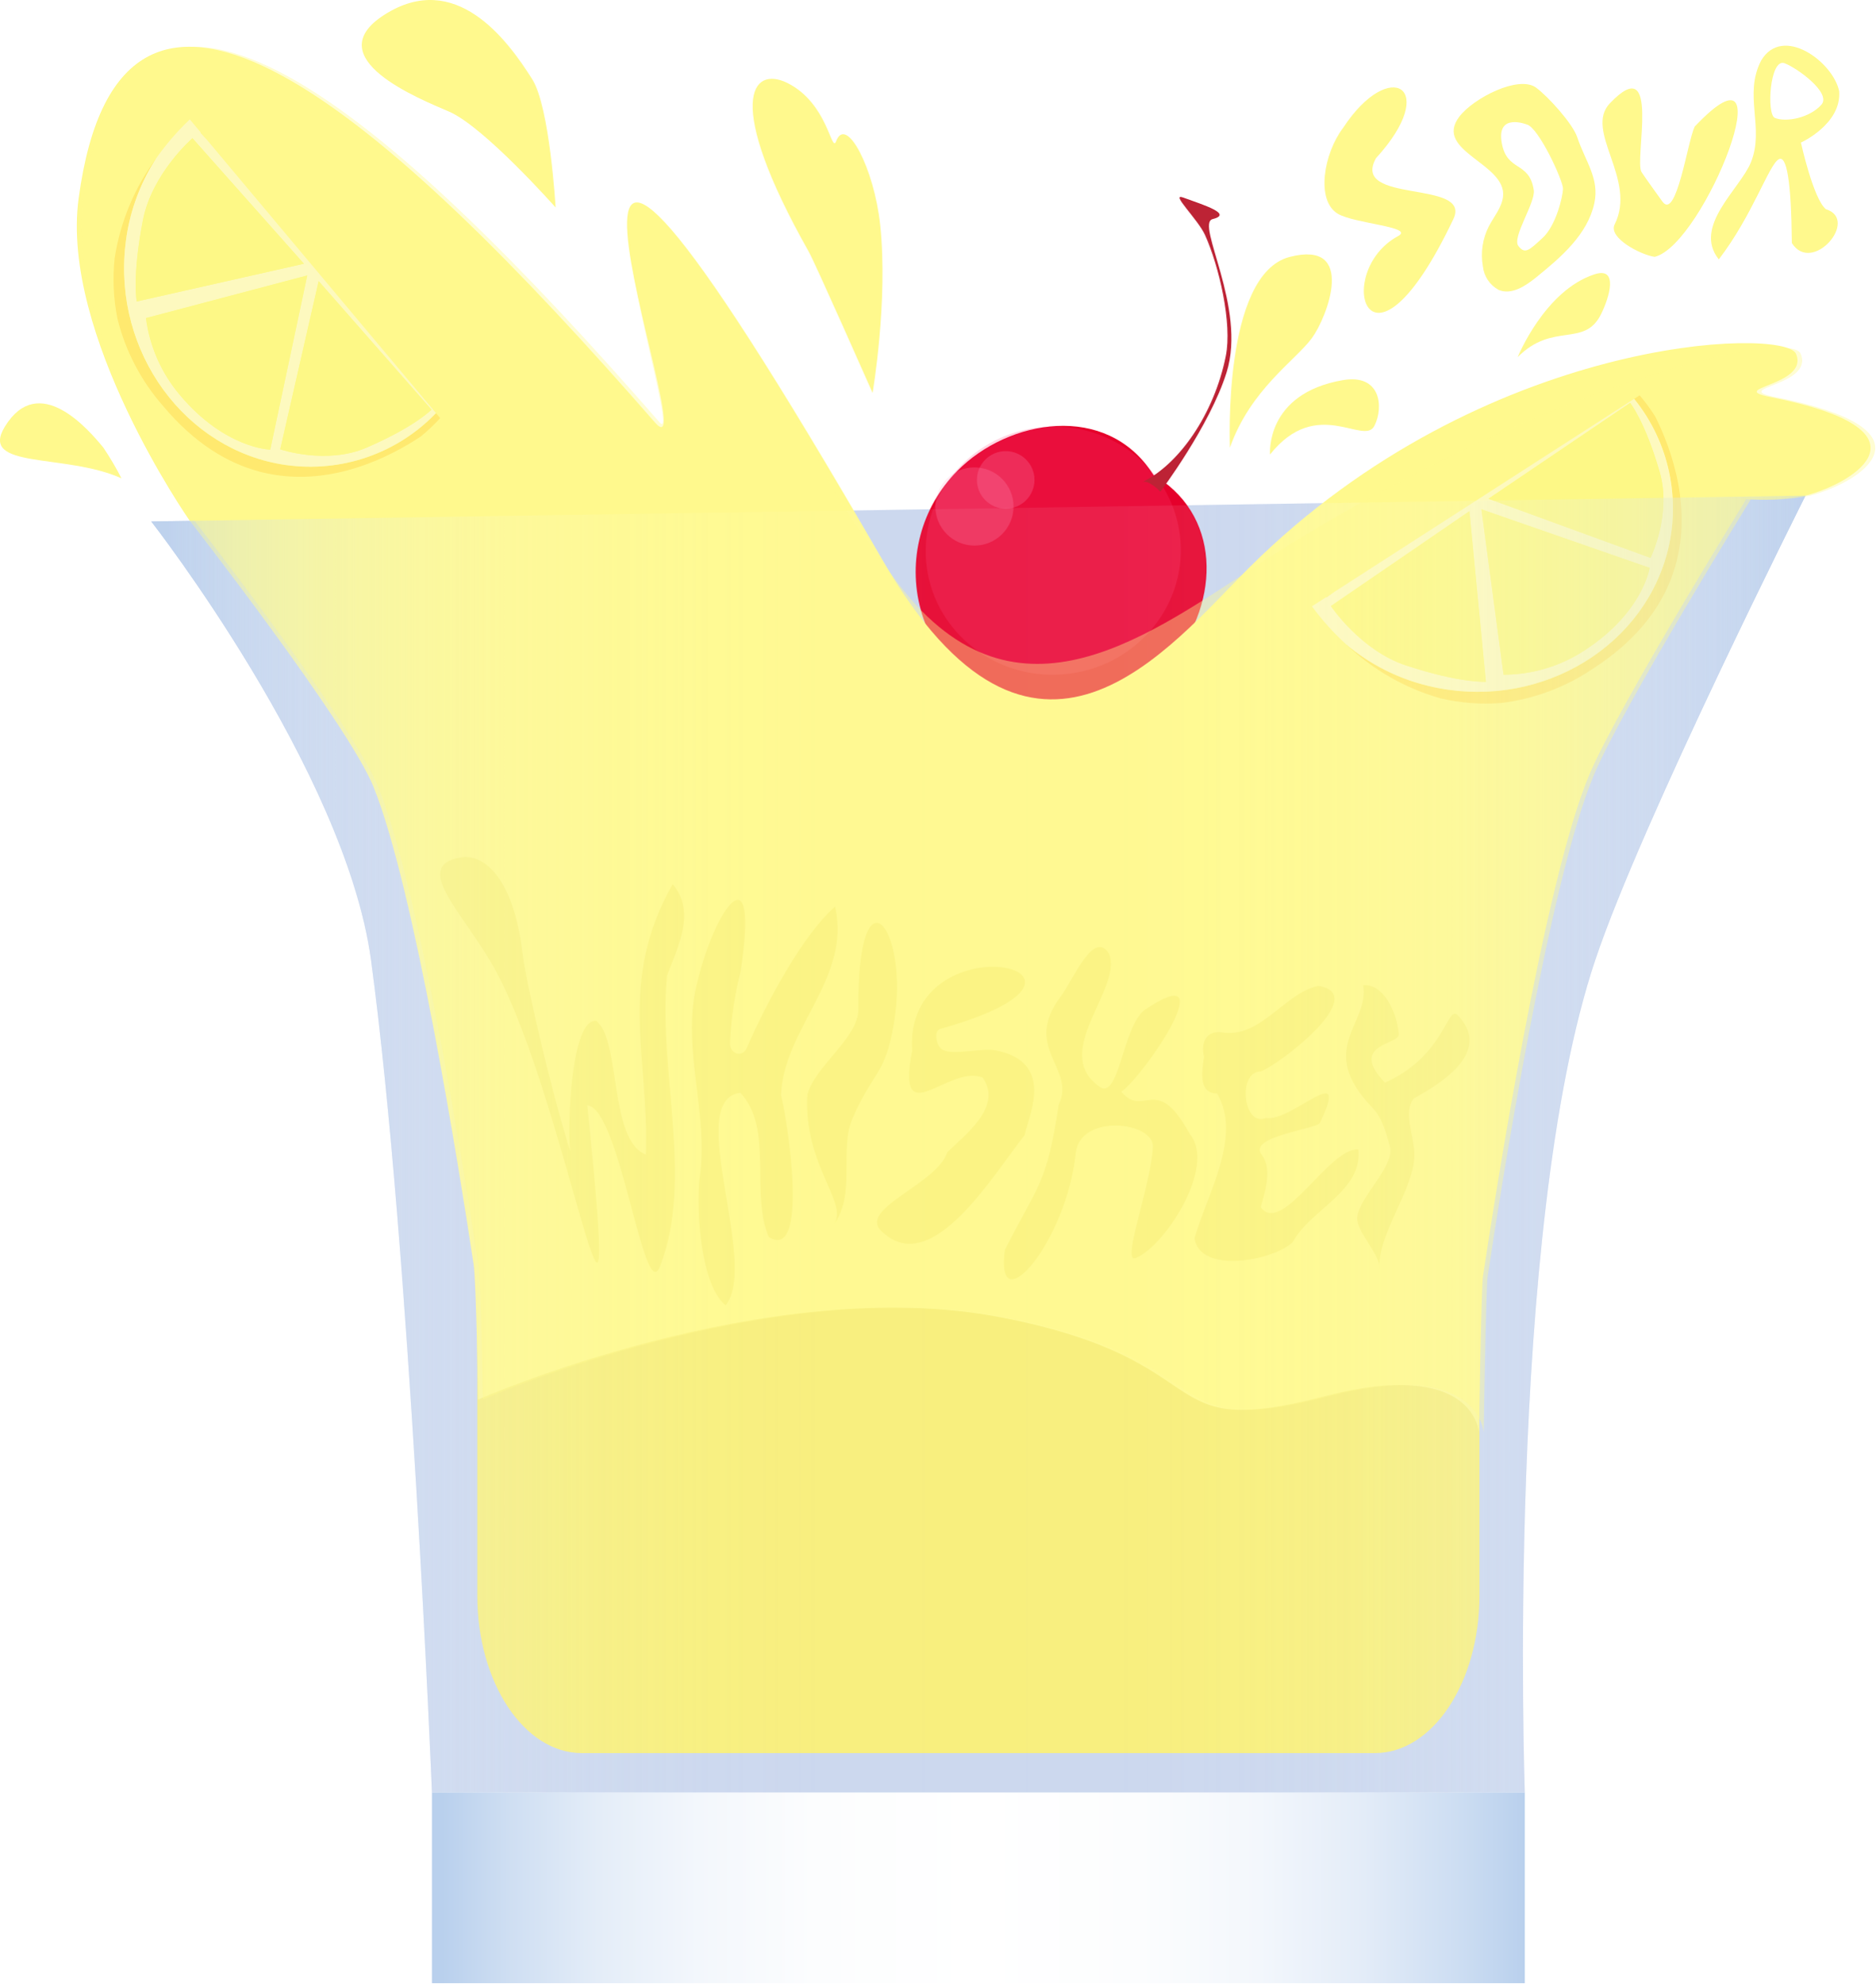
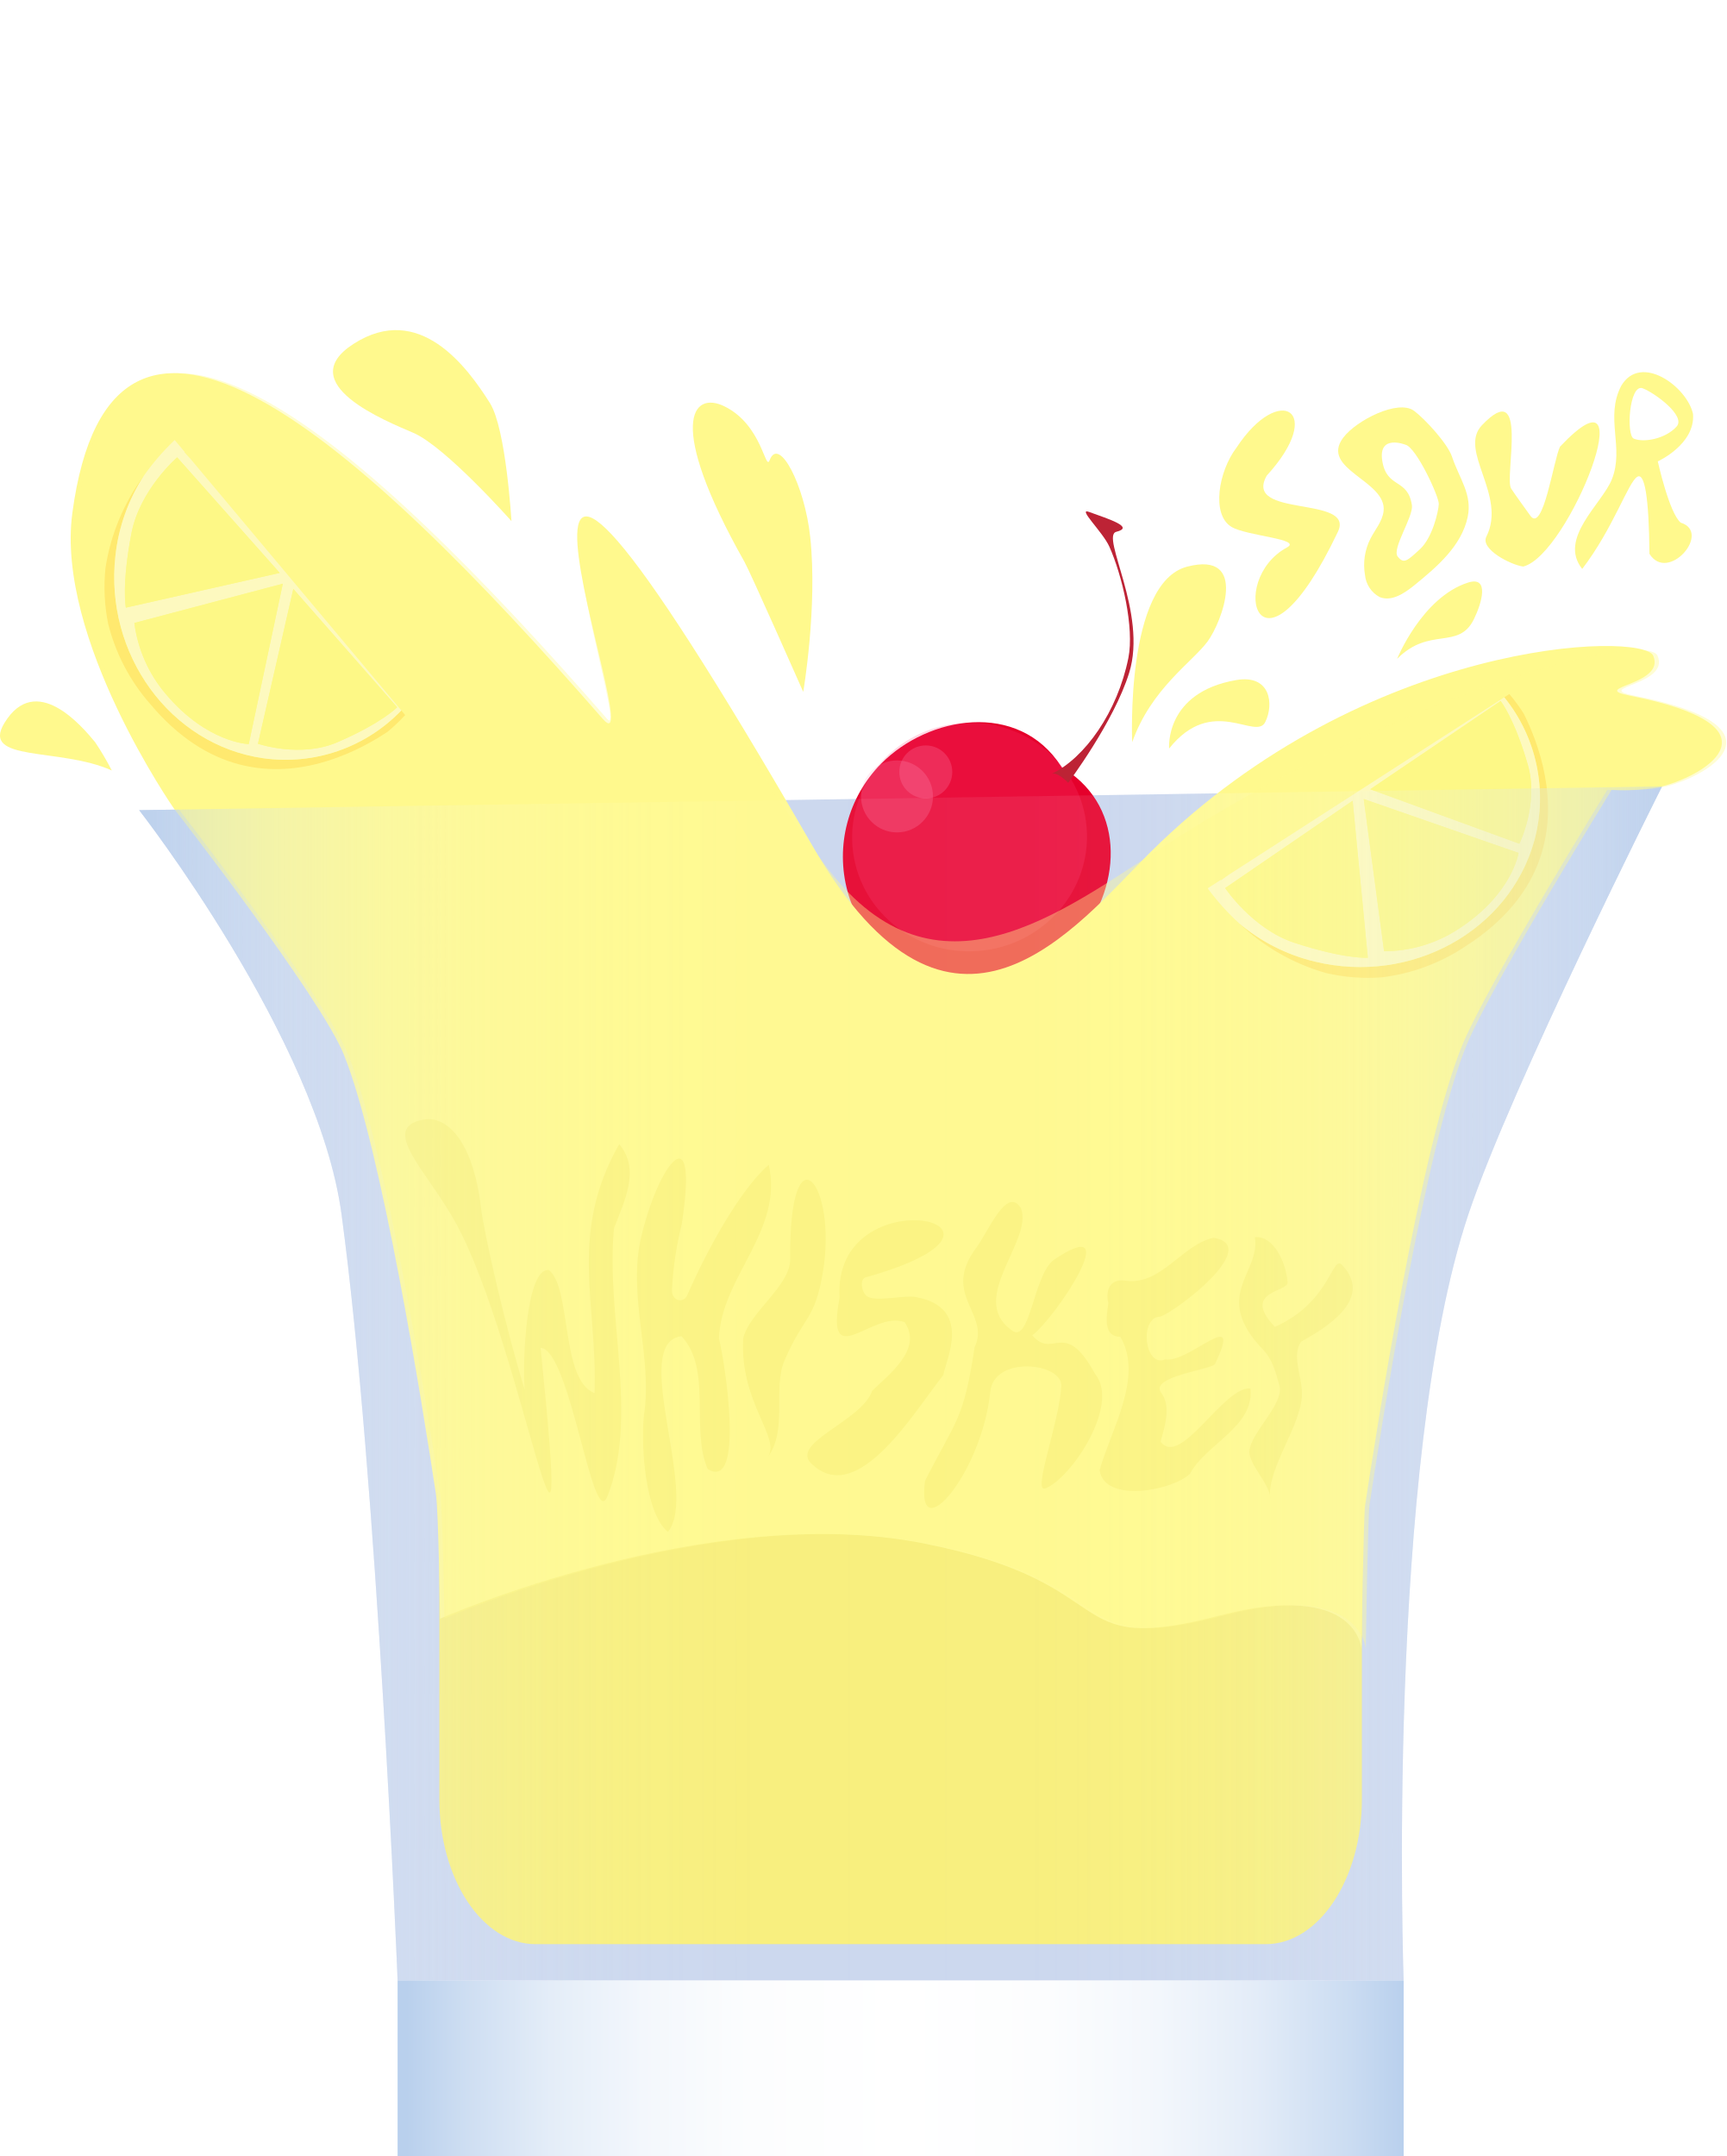
- <svg xmlns="http://www.w3.org/2000/svg" viewBox="0 0 272.639 288.316">
+ <svg xmlns="http://www.w3.org/2000/svg" viewBox="0 0 272.639 340.442">
  <defs>
    <style>.cls-1{fill:url(#linear-gradient);}.cls-2{fill:#b8c9e8;opacity:0.78;}.cls-3{fill:#f7ee75;}.cls-4{fill:#e5002b;}.cls-5{fill:#ff437b;}.cls-5,.cls-6{opacity:0.21;}.cls-6{fill:#ff9fc7;}.cls-7{fill:#bd2335;}.cls-15,.cls-8{fill:#fff98d;}.cls-9{fill:none;}.cls-10{fill:#ffde5b;}.cls-11{fill:#fbf9df;}.cls-12{fill:#fbef83;}.cls-13{fill:#fbf781;}.cls-14{opacity:0.66;fill:url(#linear-gradient-2);}.cls-15{opacity:0.39;}</style>
-     <linearGradient id="linear-gradient" x1="62.797" y1="274.45" x2="221.692" y2="274.45" gradientUnits="userSpaceOnUse">
+     <linearGradient id="linear-gradient" x1="62.797" y1="326.575" x2="221.692" y2="326.575" gradientUnits="userSpaceOnUse">
      <stop offset="0.009" stop-color="#b9d0ed" />
      <stop offset="0.069" stop-color="#cedef2" />
      <stop offset="0.152" stop-color="#e4edf8" />
      <stop offset="0.243" stop-color="#f3f7fc" />
      <stop offset="0.349" stop-color="#fcfdfe" />
      <stop offset="0.5" stop-color="#fff" />
      <stop offset="0.648" stop-color="#fcfdfe" />
      <stop offset="0.757" stop-color="#f3f7fc" />
      <stop offset="0.853" stop-color="#e3ecf8" />
      <stop offset="0.942" stop-color="#ccddf2" />
      <stop offset="1" stop-color="#b9d0ed" />
    </linearGradient>
-     <linearGradient id="linear-gradient-2" x1="21.98" y1="166.316" x2="262.509" y2="166.316" gradientUnits="userSpaceOnUse">
+     <linearGradient id="linear-gradient-2" x1="21.98" y1="218.441" x2="262.509" y2="218.441" gradientUnits="userSpaceOnUse">
      <stop offset="0.009" stop-color="#b9d0ed" />
      <stop offset="0.018" stop-color="#bdd3ee" stop-opacity="0.952" />
      <stop offset="0.063" stop-color="#ccddf2" stop-opacity="0.754" />
      <stop offset="0.11" stop-color="#dae6f5" stop-opacity="0.578" />
      <stop offset="0.16" stop-color="#e5eef8" stop-opacity="0.43" />
      <stop offset="0.212" stop-color="#eff4fb" stop-opacity="0.31" />
      <stop offset="0.268" stop-color="#f6f9fd" stop-opacity="0.217" />
      <stop offset="0.329" stop-color="#fbfcfe" stop-opacity="0.151" />
      <stop offset="0.399" stop-color="#fefeff" stop-opacity="0.112" />
      <stop offset="0.5" stop-color="#fff" stop-opacity="0.1" />
      <stop offset="0.597" stop-color="#fefeff" stop-opacity="0.113" />
      <stop offset="0.668" stop-color="#fbfcfe" stop-opacity="0.153" />
      <stop offset="0.731" stop-color="#f6f9fd" stop-opacity="0.221" />
      <stop offset="0.789" stop-color="#eef4fb" stop-opacity="0.317" />
      <stop offset="0.844" stop-color="#e4edf8" stop-opacity="0.441" />
      <stop offset="0.897" stop-color="#d9e5f5" stop-opacity="0.594" />
      <stop offset="0.948" stop-color="#cbdcf2" stop-opacity="0.775" />
      <stop offset="0.996" stop-color="#bbd1ed" stop-opacity="0.979" />
      <stop offset="1" stop-color="#b9d0ed" />
    </linearGradient>
  </defs>
  <g id="finished">
    <g id="whisky">
      <g id="glass">
-         <rect id="glassbottom" class="cls-1" x="62.797" y="260.583" width="158.895" height="27.734" />
-         <path id="glass-2" data-name="glass" class="cls-2" d="M221.692,260.583H62.797s-3.213-79.185-8.856-120.971C50.207,111.957,21.98,75.802,21.98,75.802l240.529-3.753s-23.817,47.327-30.587,67.563C218.779,178.897,221.692,260.583,221.692,260.583Z" />
+         <rect id="glassbottom" class="cls-1" x="62.797" y="312.708" width="158.895" height="27.734" />
+         <path id="glass-2" data-name="glass" class="cls-2" d="M221.692,312.708H62.797s-3.213-79.185-8.856-120.971C50.207,164.082,21.98,127.928,21.98,127.928l240.529-3.753s-23.817,47.327-30.587,67.563C218.779,231.023,221.692,312.708,221.692,312.708Z" />
      </g>
      <g id="drink">
-         <path class="cls-3" d="M199.893,254.866H84.596c-8.399,0-15.207-10.257-15.207-22.91V173.637s54.642-6.532,72.856-6.532S215.1,173.637,215.1,173.637v58.319C215.1,244.609,208.292,254.866,199.893,254.866Z" />
-         <path class="cls-4" d="M168.9,97.694a20.845,20.845,0,1,1-29.709-29.247c7.369-7.486,21.644-10.048,28.415.454.528.82,1.122.783,1.513,1.067C178.129,76.54,176.977,89.49,168.9,97.694Z" />
-         <ellipse class="cls-5" cx="153.133" cy="80.051" rx="18.55" ry="18.035" transform="translate(-5.862 12.3866) rotate(-4.5451)" />
-         <circle class="cls-6" cx="141.673" cy="73.631" r="5.683" />
-         <path class="cls-7" d="M178.213,51.785c-1.712,8.482-6.852,15.779-12.163,18.312.928-.443,2.656,1.385,2.656,1.385s7.206-9.556,9.634-17.366c2.933-9.433-4.577-21.628-2.032-22.266,2.948-.74-1.19-2.003-4.288-3.136-1.962-.717,2.139,3.14,3.186,5.471C177.237,38.704,179.177,47.013,178.213,51.785Z" />
-         <circle class="cls-6" cx="146.218" cy="69.768" r="4.184" />
-         <path class="cls-8" d="M253.872,72.58a33.784,33.784,0,0,0,8.637-.531c7.459-1.958,19.064-9.549-4.992-14.306-6.927-1.37,5.625-1.617,3.595-6.322-1.67-3.87-45.37-2.734-79.368,30.969-11.879,11.776-31.36,37.267-53.437-.973C65.005-28.231,103.727,71.163,95.209,61.4,56.222,16.715,17.657-17.416,11.428,28.865,8.757,48.709,27.501,75.59,27.501,75.59s23.11,29.633,26.816,38.838c5.949,14.774,12.46,55.666,14.524,69.296.429,2.831.66,19.754.66,19.754s42.118-18.604,76.2-11.928c32.561,6.378,21.273,18.093,46.864,11.439,21.866-5.685,22.464,5.279,22.464,5.279s.324-21,.577-22.68c1.727-11.491,8.916-57.525,15.481-72.998C235.317,102.619,253.872,72.58,253.872,72.58Z" />
+         <path class="cls-3" d="M199.893,306.992H84.596c-8.399,0-15.207-10.257-15.207-22.91V225.762s54.642-6.532,72.856-6.532S215.1,225.762,215.1,225.762v58.319C215.1,296.734,208.292,306.992,199.893,306.992Z" />
+         <path class="cls-4" d="M168.9,149.819a20.845,20.845,0,1,1-29.709-29.247c7.369-7.486,21.644-10.048,28.415.454.528.82,1.122.783,1.513,1.068C178.129,128.666,176.977,141.615,168.9,149.819Z" />
+         <ellipse class="cls-5" cx="153.133" cy="132.176" rx="18.55" ry="18.035" transform="translate(-9.9926 12.5505) rotate(-4.5451)" />
+         <circle class="cls-6" cx="141.673" cy="125.756" r="5.683" />
+         <path class="cls-7" d="M178.213,103.91c-1.712,8.482-6.852,15.78-12.163,18.312.928-.443,2.656,1.385,2.656,1.385s7.206-9.556,9.634-17.366c2.933-9.433-4.577-21.628-2.032-22.266,2.948-.74-1.19-2.003-4.288-3.137-1.962-.717,2.139,3.14,3.186,5.471C177.237,90.83,179.177,99.139,178.213,103.91Z" />
+         <circle class="cls-6" cx="146.218" cy="121.893" r="4.184" />
+         <path class="cls-8" d="M253.872,124.705a33.784,33.784,0,0,0,8.637-.531c7.459-1.958,19.064-9.549-4.992-14.306-6.927-1.37,5.625-1.617,3.595-6.322-1.67-3.87-45.37-2.734-79.368,30.969-11.879,11.776-31.36,37.267-53.437-.973-63.302-109.648-24.579-10.254-33.098-20.017C56.222,68.841,17.657,34.709,11.428,80.99c-2.671,19.844,16.073,46.725,16.073,46.725s23.11,29.633,26.816,38.838c5.949,14.774,12.46,55.666,14.524,69.296.429,2.831.66,19.754.66,19.754s42.118-18.604,76.2-11.928c32.561,6.378,21.273,18.093,46.864,11.439,21.866-5.685,22.464,5.279,22.464,5.279s.324-21,.577-22.68c1.727-11.491,8.916-57.525,15.481-72.998C235.317,154.744,253.872,124.705,253.872,124.705Z" />
        <g id="splash">
-           <path class="cls-8" d="M184.65,66.073c6.834-8.606,13.681-1.166,15.184-4.183,1.404-2.818.841-7.565-4.584-6.631C183.885,57.214,184.65,66.073,184.65,66.073Z" />
-           <path class="cls-8" d="M80.777,30.162s-10.388-11.74-15.5-13.942C60.98,14.369,46.086,8.434,55.853,2.166,66.224-4.49,73.77,5.793,77.381,11.524,79.933,15.576,80.777,30.162,80.777,30.162Z" />
-           <path class="cls-8" d="M178.819,65.074c2.979-8.461,9.508-12.649,11.915-15.918C192.968,46.122,197.3,34.81,187.499,37.351S178.819,65.074,178.819,65.074Z" />
-           <path class="cls-8" d="M17.657,69.537C9.452,65.84-3.136,68.29.714,62.011c4.945-8.063,12.212.51,14.307,3.054A43.055,43.055,0,0,1,17.657,69.537Z" />
-           <path class="cls-8" d="M220.656,51.915c5.109-5.165,9.687-1.336,12.118-6.241,1.26-2.542,2.536-6.918-.929-5.803C224.585,42.207,220.656,51.915,220.656,51.915Z" />
-           <path class="cls-8" d="M117.591,36.609c-12.455-22.065-8.253-27.082-3.154-24.564,5.986,2.956,6.421,10.351,7.127,8.484,1.458-3.855,5.534,3.936,6.405,12.173,1.175,11.102-1.105,24.423-1.105,24.423S118.518,38.251,117.591,36.609Z" />
+           <path class="cls-8" d="M184.65,118.198c6.834-8.606,13.681-1.166,15.184-4.183,1.404-2.818.841-7.565-4.584-6.631C183.885,109.34,184.65,118.198,184.65,118.198Z" />
+           <path class="cls-8" d="M80.777,82.287s-10.388-11.74-15.5-13.942c-4.297-1.851-19.192-7.786-9.424-14.054C66.224,47.636,73.77,57.919,77.381,63.65,79.933,67.701,80.777,82.287,80.777,82.287Z" />
+           <path class="cls-8" d="M178.819,117.199c2.979-8.46,9.508-12.649,11.915-15.918,2.234-3.033,6.566-14.346-3.235-11.805S178.819,117.199,178.819,117.199Z" />
+           <path class="cls-8" d="M17.657,121.662c-8.206-3.697-20.794-1.246-16.943-7.525,4.945-8.063,12.212.51,14.307,3.054A43.055,43.055,0,0,1,17.657,121.662Z" />
+           <path class="cls-8" d="M220.656,104.041c5.109-5.165,9.687-1.336,12.118-6.241,1.26-2.542,2.536-6.918-.929-5.803C224.585,94.332,220.656,104.041,220.656,104.041Z" />
+           <path class="cls-8" d="M117.591,88.735c-12.455-22.065-8.253-27.082-3.154-24.564,5.986,2.956,6.421,10.351,7.127,8.484,1.458-3.855,5.534,3.936,6.405,12.173,1.175,11.102-1.105,24.423-1.105,24.423S118.518,90.376,117.591,88.735Z" />
        </g>
        <g id="citrus_big" data-name="citrus big">
          <g id="citrus">
-             <path class="cls-9" d="M16.66,37.567a24.678,24.678,0,0,0,.422,8.796A29.13,29.13,0,0,1,16.66,37.567Z" />
-             <path class="cls-9" d="M38.981,68.852q-.377-.079-.75-.168Q38.607,68.775,38.981,68.852Z" />
-             <path class="cls-9" d="M37.797,68.579c-.019-.005-.037-.011-.055-.015Z" />
-             <path class="cls-9" d="M64.282,61.127l-.289-.345a26.881,26.881,0,0,1-2.795,2.653A30.794,30.794,0,0,0,64.282,61.127Z" />
-             <path class="cls-9" d="M27.597,17.364l-.004-.004s-.048.043-.137.125C27.503,17.444,27.55,17.405,27.597,17.364Z" />
-             <path class="cls-10" d="M41.554,67.6c-14.64-2.101-25.082-16.422-23.323-31.985a29.001,29.001,0,0,1,4.515-12.656A32.921,32.921,0,0,0,16.66,37.567a29.13,29.13,0,0,0,.422,8.796A30.283,30.283,0,0,0,23.7,59.01c4.576,5.455,9.391,8.322,14.042,9.554.018.005.036.011.055.015.145.038.289.07.434.105q.373.089.75.168c9.332,1.915,17.845-2.501,22.217-5.417a26.881,26.881,0,0,0,2.795-2.653l-.609-.727A25.326,25.326,0,0,1,41.554,67.6Z" />
-             <path class="cls-11" d="M22.746,22.959a29.001,29.001,0,0,0-4.515,12.656C16.472,51.178,26.914,65.498,41.554,67.6a25.326,25.326,0,0,0,21.829-7.544L30.107,20.358l-.948-1.067s.004-.02.011-.051l-1.573-1.876c-.046.041-.094.08-.14.121A37.984,37.984,0,0,0,22.746,22.959ZM62.728,59.553s-2.388,2.482-9.44,5.524c-5.88,2.536-12.55.24-12.55.24l5.586-24.452ZM39.287,65.37s-6.572-.146-13.116-7.919a21.599,21.599,0,0,1-4.954-11.21l23.452-6.2Zm4.896-27.03L19.876,43.828s-.697-3.542.888-11.773c1.321-6.863,7.214-11.963,7.214-11.963Z" />
-             <path class="cls-12" d="M30.107,20.358,29.17,19.24c-.007.031-.011.051-.011.051Z" />
-             <path class="cls-13" d="M20.764,32.055c-1.584,8.231-.888,11.773-.888,11.773L44.183,38.34,27.978,20.092S22.085,25.192,20.764,32.055Z" />
-             <path class="cls-13" d="M53.289,65.077c7.051-3.042,9.44-5.524,9.44-5.524L46.325,40.864,40.739,65.317S47.409,67.614,53.289,65.077Z" />
-             <path class="cls-13" d="M26.171,57.452C32.715,65.224,39.287,65.37,39.287,65.37l5.382-25.329-23.452,6.2A21.599,21.599,0,0,0,26.171,57.452Z" />
+             <path class="cls-9" d="M16.66,89.693a24.677,24.677,0,0,0,.422,8.796A29.129,29.129,0,0,1,16.66,89.693Z" />
+             <path class="cls-9" d="M38.981,120.977q-.377-.079-.75-.168Q38.607,120.9,38.981,120.977Z" />
+             <path class="cls-9" d="M37.797,120.705c-.019-.005-.037-.011-.055-.015Z" />
+             <path class="cls-9" d="M64.282,113.253l-.289-.345a26.882,26.882,0,0,1-2.795,2.653A30.802,30.802,0,0,0,64.282,113.253Z" />
+             <path class="cls-9" d="M27.597,69.49l-.004-.004s-.048.043-.137.125C27.503,69.57,27.55,69.531,27.597,69.49Z" />
+             <path class="cls-10" d="M41.554,119.725c-14.64-2.101-25.082-16.422-23.323-31.985a29.001,29.001,0,0,1,4.515-12.656A32.921,32.921,0,0,0,16.66,89.693a29.129,29.129,0,0,0,.422,8.796A30.282,30.282,0,0,0,23.7,111.136c4.576,5.455,9.391,8.322,14.042,9.554.018.005.036.011.055.015.145.038.289.07.434.105q.373.089.75.168c9.332,1.915,17.845-2.501,22.217-5.417a26.882,26.882,0,0,0,2.795-2.653l-.609-.727A25.326,25.326,0,0,1,41.554,119.725Z" />
+             <path class="cls-11" d="M22.746,75.084A29.001,29.001,0,0,0,18.231,87.74c-1.759,15.563,8.683,29.883,23.323,31.985a25.326,25.326,0,0,0,21.829-7.544L30.107,72.484l-.948-1.067s.004-.02.011-.051L27.597,69.49c-.046.041-.094.08-.14.121A37.978,37.978,0,0,0,22.746,75.084Zm39.983,36.594s-2.388,2.482-9.44,5.524c-5.88,2.536-12.55.24-12.55.24L46.325,92.99Zm-23.441,5.817s-6.572-.146-13.116-7.919a21.599,21.599,0,0,1-4.954-11.21l23.452-6.2Zm4.896-27.03L19.876,95.953s-.697-3.542.888-11.773c1.321-6.863,7.214-11.963,7.214-11.963Z" />
+             <path class="cls-12" d="M30.107,72.484,29.17,71.366c-.007.031-.011.051-.011.051Z" />
+             <path class="cls-13" d="M20.764,84.18c-1.584,8.231-.888,11.773-.888,11.773l24.307-5.487L27.978,72.217S22.085,77.317,20.764,84.18Z" />
+             <path class="cls-13" d="M53.289,117.203c7.051-3.042,9.44-5.524,9.44-5.524L46.325,92.99l-5.586,24.452S47.409,119.739,53.289,117.203Z" />
+             <path class="cls-13" d="M26.171,109.577c6.545,7.773,13.116,7.919,13.116,7.919l5.382-25.329-23.452,6.2A21.599,21.599,0,0,0,26.171,109.577Z" />
          </g>
          <g id="citrus-2" data-name="citrus">
-             <path class="cls-9" d="M209.423,101.522a24.679,24.679,0,0,0,8.78.682A29.129,29.129,0,0,1,209.423,101.522Z" />
-             <path class="cls-9" d="M243.256,83.293q-.126.364-.26.723Q243.133,83.654,243.256,83.293Z" />
-             <path class="cls-9" d="M242.838,84.433c-.007.018-.015.035-.022.053Z" />
-             <path class="cls-9" d="M238.76,57.223l-.379.244a26.897,26.897,0,0,1,2.282,3.105A30.786,30.786,0,0,0,238.76,57.223Z" />
-             <path class="cls-9" d="M190.748,88.141l-.005.003s.036.053.107.151C190.816,88.244,190.783,88.192,190.748,88.141Z" />
-             <path class="cls-10" d="M242.336,80.583c-3.918,14.262-19.433,22.829-34.653,19.136a29,29,0,0,1-11.991-6.064,32.92,32.92,0,0,0,13.732,7.867,29.129,29.129,0,0,0,8.78.682,30.283,30.283,0,0,0,13.376-4.983c5.985-3.857,9.432-8.275,11.237-12.735.007-.018.015-.035.022-.053.056-.139.106-.278.158-.417q.135-.359.26-.723c3.068-9.019-.247-18.018-2.592-22.72a26.897,26.897,0,0,0-2.282-3.105l-.797.514A25.326,25.326,0,0,1,242.336,80.583Z" />
-             <path class="cls-11" d="M195.692,93.654a29,29,0,0,0,11.991,6.064c15.221,3.694,30.735-4.874,34.653-19.136a25.326,25.326,0,0,0-4.752-22.602l-43.551,28.045-1.178.807s-.019-.006-.049-.017l-2.058,1.325c.035.051.068.103.102.154A37.98,37.98,0,0,0,195.692,93.654Zm41.312-35.086s2.164,2.68,4.299,10.057c1.78,6.151-1.334,12.481-1.334,12.481l-23.561-8.603ZM239.84,82.553s-.968,6.502-9.498,12.022a21.6,21.6,0,0,1-11.742,3.511l-3.215-24.044Zm-26.204-8.241,2.401,24.803s-3.601.248-11.569-2.355c-6.644-2.17-10.966-8.655-10.966-8.655Z" />
-             <path class="cls-12" d="M194.033,86.026l-1.226.79c.029.011.049.017.049.017Z" />
-             <path class="cls-13" d="M204.468,96.76c7.968,2.603,11.569,2.355,11.569,2.355l-2.401-24.803L193.502,88.104S197.824,94.59,204.468,96.76Z" />
-             <path class="cls-13" d="M241.303,68.625c-2.135-7.377-4.299-10.057-4.299-10.057L216.408,72.503l23.561,8.603S243.083,74.775,241.303,68.625Z" />
-             <path class="cls-13" d="M230.342,94.575c8.531-5.52,9.498-12.022,9.498-12.022l-24.456-8.511,3.215,24.044A21.6,21.6,0,0,0,230.342,94.575Z" />
+             <path class="cls-9" d="M209.423,153.647a24.677,24.677,0,0,0,8.78.682A29.129,29.129,0,0,1,209.423,153.647Z" />
+             <path class="cls-9" d="M243.256,135.418q-.126.364-.26.723Q243.133,135.78,243.256,135.418Z" />
+             <path class="cls-9" d="M242.838,136.559c-.007.018-.015.035-.022.053Z" />
+             <path class="cls-9" d="M238.76,109.349l-.379.244a26.888,26.888,0,0,1,2.282,3.105A30.786,30.786,0,0,0,238.76,109.349Z" />
+             <path class="cls-9" d="M190.748,140.266l-.005.003s.036.053.107.151C190.816,140.37,190.783,140.318,190.748,140.266Z" />
+             <path class="cls-10" d="M242.336,132.708c-3.918,14.262-19.433,22.829-34.653,19.135a29,29,0,0,1-11.991-6.064,32.92,32.92,0,0,0,13.732,7.867,29.129,29.129,0,0,0,8.78.682,30.282,30.282,0,0,0,13.376-4.983c5.985-3.857,9.432-8.275,11.237-12.735.007-.018.015-.035.022-.053.056-.139.106-.278.158-.417q.135-.359.26-.723c3.068-9.019-.247-18.018-2.592-22.72a26.888,26.888,0,0,0-2.282-3.105l-.797.514A25.326,25.326,0,0,1,242.336,132.708Z" />
+             <path class="cls-11" d="M195.692,145.78a29,29,0,0,0,11.991,6.064c15.221,3.694,30.735-4.873,34.653-19.135a25.326,25.326,0,0,0-4.752-22.602l-43.551,28.045-1.178.807s-.019-.006-.049-.018l-2.058,1.325c.035.051.068.103.102.154A37.98,37.98,0,0,0,195.692,145.78Zm41.312-35.086s2.164,2.68,4.299,10.057c1.78,6.151-1.334,12.481-1.334,12.481l-23.561-8.603Zm2.837,23.985s-.968,6.502-9.498,12.022a21.599,21.599,0,0,1-11.742,3.511l-3.215-24.044Zm-26.204-8.241,2.401,24.803s-3.601.248-11.569-2.355c-6.644-2.17-10.966-8.655-10.966-8.655Z" />
+             <path class="cls-12" d="M194.033,138.151l-1.226.79c.029.011.049.018.049.018Z" />
+             <path class="cls-13" d="M204.468,148.885c7.968,2.603,11.569,2.355,11.569,2.355l-2.401-24.803L193.502,140.23S197.824,146.715,204.468,148.885Z" />
+             <path class="cls-13" d="M241.303,120.75c-2.135-7.377-4.299-10.057-4.299-10.057l-20.595,13.935,23.561,8.603S243.083,126.901,241.303,120.75Z" />
+             <path class="cls-13" d="M230.342,146.7c8.531-5.52,9.498-12.022,9.498-12.022l-24.456-8.511,3.215,24.044A21.599,21.599,0,0,0,230.342,146.7Z" />
          </g>
        </g>
-         <path class="cls-3" d="M72.07,141.127c-4.479-8.254-12.42-15.219-5.106-16.473,3.425-.587,7.712,3.033,9.011,13.958.466,3.924,3.825,18.785,6.908,28.738-.396-4.365.203-19.348,3.814-18.93,3.591,2.791,1.817,17.384,7.206,19.428.487-14.114-4.169-25.174,3.891-39.299,3.427,4.001.755,9.08-.821,13.281-1.325,13.898,3.914,29.674-1.02,42.284-2.32,5.929-5.813-23.059-10.575-23.426C90.813,213.722,82.614,160.557,72.07,141.127Z" />
-         <path class="cls-3" d="M101.251,143.301c-2.166,9.375,1.891,18.824.447,28.127-.461,4.58.115,15.269,3.788,18.336,4.954-5.97-6.109-29.894,2.147-30.899,4.884,5.211,1.41,14.612,4.13,20.98,5.875,3.593,2.801-16.512,1.794-20.612.306-9.655,10.241-17.043,7.857-27.425-4.547,3.889-9.902,13.742-12.842,20.536-.622,1.437-2.423.956-2.448-.667a53.117,53.117,0,0,1,1.547-10.474C110.448,123.206,103.919,131.75,101.251,143.301Z" />
-         <path class="cls-3" d="M117.377,159.193c-.597,10.28,6.175,15.823,3.804,18.854,3.316-4.238.822-10.944,2.728-15.355,3.134-7.255,4.775-6.226,6.066-13.986,2.33-14.01-5.369-23.25-5.176-1.983C124.836,150.888,118.342,155.102,117.377,159.193Z" />
-         <path class="cls-3" d="M132.606,152.783c-2.328,12.236,5.266,1.892,10.266,3.877,2.979,4.27-2.662,8.382-5.141,10.843-1.58,4.835-13.569,8.347-9.318,11.72,7.197,6.483,16.012-8.492,20.562-14.197.455-2.517,4.662-10.682-4.312-12.34-1.896-.35-6.04.76-7.601-.054-.96-.5-1.355-2.77-.362-3.049C167.179,141.038,131.394,133.163,132.606,152.783Z" />
-         <path class="cls-3" d="M153.924,160.624c2.55-5.4-5.352-8.204.29-15.757,1.901-2.546,4.814-9.839,7.039-6.195,1.973,5.109-8.462,14.218-1.504,19.234,2.945,2.394,3.418-8.575,6.65-11.072,11.787-7.972.114,9.401-3.368,11.884,3.329,3.938,5.04-2.857,9.937,6.123,4.004,4.848-3.827,16.535-7.869,18.058-2.131.802,2.268-10.607,2.518-16.162.166-3.677-10.606-4.889-11.209.894-1.356,13.006-11.819,25.041-10.305,14.057C151.046,171.975,152.179,172.155,153.924,160.624Z" />
-         <path class="cls-3" d="M177.566,150.076c-2.039-.256-3.043,1.284-2.52,3.595-.337,2.335-.78,5.255,1.908,5.3,3.707,6.317-1.494,14.655-3.279,21.046.734,5.251,11.433,3.264,14.278.574,2.452-4.69,10.214-7.423,9.537-13.473-4.197-.412-11.031,12.567-14.172,8.43.021-.729,1.999-5.248.111-7.682-2.089-2.693,8.023-3.686,8.479-4.632,4.614-9.55-4.145-.023-7.88-.697-3.263,1.38-4.163-6.702-.783-6.763,2.534-.814,16.15-11.203,8.438-12.447C186.705,144.328,183.299,151.083,177.566,150.076Z" />
-         <path class="cls-3" d="M203.364,150.316c-.256-3.207-2.269-7.357-5.167-7.085.951,5.683-6.987,9.202,1.374,17.849,1.341,1.387,1.969,3.586,2.512,5.617.756,2.825-4.479,7.327-4.758,10.278-.194,2.049,3.47,5.509,3.276,7.558-.521-4.983,5.24-11.865,5.032-16.881-.113-2.736-1.602-5.85-.126-7.926,3.433-1.929,11.535-6.545,6.581-11.973-1.764-2.144-1.646,5.561-10.729,9.643C195.902,151.684,203.663,151.899,203.364,150.316Z" />
+         <path class="cls-3" d="M72.07,193.252c-4.479-8.254-12.42-15.219-5.106-16.473,3.425-.587,7.712,3.033,9.011,13.958.466,3.924,3.825,18.785,6.908,28.738-.396-4.365.203-19.348,3.814-18.93,3.591,2.791,1.817,17.384,7.206,19.428.487-14.114-4.169-25.174,3.891-39.299,3.427,4.001.755,9.08-.821,13.281-1.325,13.898,3.914,29.674-1.02,42.284-2.32,5.929-5.813-23.059-10.575-23.426C90.813,265.847,82.614,212.682,72.07,193.252Z" />
+         <path class="cls-3" d="M101.251,195.426c-2.166,9.375,1.891,18.824.447,28.127-.461,4.58.115,15.269,3.788,18.336,4.954-5.97-6.109-29.894,2.147-30.899,4.884,5.211,1.41,14.612,4.13,20.98,5.875,3.592,2.801-16.512,1.794-20.612.306-9.655,10.241-17.043,7.857-27.425-4.547,3.889-9.902,13.742-12.842,20.536-.622,1.437-2.423.956-2.448-.667a53.116,53.116,0,0,1,1.547-10.474C110.448,175.331,103.919,183.875,101.251,195.426Z" />
+         <path class="cls-3" d="M117.377,211.319c-.597,10.281,6.175,15.823,3.804,18.854,3.316-4.238.822-10.944,2.728-15.355,3.134-7.255,4.775-6.226,6.066-13.986,2.33-14.01-5.369-23.25-5.176-1.983C124.836,203.014,118.342,207.228,117.377,211.319Z" />
+         <path class="cls-3" d="M132.606,204.908c-2.328,12.236,5.266,1.892,10.266,3.877,2.979,4.27-2.662,8.382-5.141,10.843-1.58,4.835-13.569,8.347-9.318,11.72,7.197,6.483,16.012-8.492,20.562-14.197.455-2.517,4.662-10.682-4.312-12.34-1.896-.35-6.04.76-7.601-.054-.96-.5-1.355-2.77-.362-3.049C167.179,193.163,131.394,185.289,132.606,204.908Z" />
+         <path class="cls-3" d="M153.924,212.749c2.55-5.4-5.352-8.204.29-15.757,1.901-2.546,4.814-9.839,7.039-6.195,1.973,5.109-8.462,14.218-1.504,19.234,2.945,2.394,3.418-8.575,6.65-11.072,11.787-7.972.114,9.401-3.368,11.884,3.329,3.938,5.04-2.857,9.937,6.123,4.004,4.848-3.827,16.536-7.869,18.058-2.131.802,2.268-10.607,2.518-16.162.166-3.677-10.606-4.889-11.209.894-1.356,13.006-11.819,25.041-10.305,14.057C151.046,224.101,152.179,224.28,153.924,212.749Z" />
+         <path class="cls-3" d="M177.566,202.201c-2.039-.256-3.043,1.284-2.52,3.595-.337,2.335-.78,5.255,1.908,5.3,3.707,6.316-1.494,14.655-3.279,21.046.734,5.251,11.433,3.264,14.278.574,2.452-4.69,10.214-7.423,9.537-13.473-4.197-.412-11.031,12.567-14.172,8.43.021-.729,1.999-5.248.111-7.682-2.089-2.693,8.023-3.686,8.479-4.632,4.614-9.55-4.145-.023-7.88-.697-3.263,1.38-4.163-6.702-.783-6.763,2.534-.814,16.15-11.203,8.438-12.447C186.705,196.453,183.299,203.208,177.566,202.201Z" />
+         <path class="cls-3" d="M203.364,202.441c-.256-3.207-2.269-7.357-5.167-7.085.951,5.683-6.987,9.202,1.374,17.849,1.341,1.387,1.969,3.586,2.512,5.617.756,2.825-4.479,7.327-4.758,10.278-.194,2.049,3.47,5.509,3.276,7.558-.521-4.983,5.24-11.865,5.032-16.881-.113-2.736-1.602-5.85-.126-7.926,3.433-1.929,11.535-6.545,6.581-11.973-1.764-2.144-1.646,5.561-10.729,9.643C195.902,203.81,203.663,204.025,203.364,202.441Z" />
      </g>
-       <path id="glass-3" data-name="glass" class="cls-14" d="M221.692,260.583H62.797s-3.213-79.185-8.856-120.971C50.207,111.957,21.98,75.802,21.98,75.802l240.529-3.753s-23.817,47.327-30.587,67.563C218.779,178.897,221.692,260.583,221.692,260.583Z" />
-       <path class="cls-8" d="M194.501,31.073c2.413,1.444,11.243,1.91,8.768,3.244-9.668,5.211-4.348,23.596,8.041-2.477,2.75-5.788-15.051-2.112-11.244-8.858,9.367-10.249,2.016-14.737-4.765-4.435C192.439,22.302,191.285,29.148,194.501,31.073Z" />
-       <path class="cls-8" d="M238.668,25.023c-1.114-1.713,2.898-17.886-4.606-10.008-3.816,4.006,3.99,11.049.691,17.609-.99,1.968,3.874,4.462,5.822,4.712,7.262-1.779,19.639-33.547,5.817-18.936-1.023,2.048-2.658,13.783-4.706,10.887C240.968,28.271,239.346,26.065,238.668,25.023Z" />
-       <path class="cls-8" d="M267.398,13.262c-.894-4.286-8.248-9.71-11.348-4.459-2.604,5.048.53,9.737-1.474,14.762-1.533,3.845-8.524,9.334-4.682,14.144,4.929-6.426,7.28-13.766,8.72-14.559,1.12-.617,1.82,3.032,1.9,12.18,2.94,4.666,9.892-3.398,4.941-4.925-1.823-1.502-3.623-9.678-3.623-9.678S267.748,18.052,267.398,13.262Zm-2.592,1.963c-1.722,1.924-5.138,2.587-6.761,1.915-1.242-.514-.729-8.741,1.399-7.952C261.267,9.865,266.325,13.528,264.806,15.226Z" />
-       <path class="cls-8" d="M229.322,19.971c-.68-2.037-4.264-5.949-5.989-7.227-2.512-1.863-9.104,1.504-11.161,4.211-3.838,5.049,6.965,6.787,6.347,11.669-.2,1.579-1.322,2.859-2.053,4.273a9.194,9.194,0,0,0-.874,5.804,4.419,4.419,0,0,0,2.3,3.446c1.881.782,3.914-.58,5.495-1.864,3.606-2.928,7.438-6.212,8.415-10.753C232.573,25.946,230.483,23.449,229.322,19.971Zm-2.079,7.491c-.05,1.155-.994,5.311-2.976,7.132s-2.547,2.398-3.514,1.161,2.508-6.29,2.241-8.106c-.631-4.297-3.937-2.582-4.668-6.943s3.656-2.607,3.656-2.607C223.683,18.502,227.293,26.307,227.243,27.462Z" />
-       <path class="cls-15" d="M254.554,72.58a33.784,33.784,0,0,0,8.637-.531c7.459-1.958,19.064-9.549-4.992-14.306-6.927-1.37,5.625-1.617,3.595-6.322-1.67-3.87-39.243,4.86-79.368,30.969-16.796,10.929-36.209,25.144-53.237.52-2.609-3.772-7.067-9.479-8.799-13.074C112.955,54.399,95.749,27.984,92.333,30.162,88.474,32.623,98.75,64.675,95.892,61.4,56.905,16.715,18.34-17.416,12.111,28.865,9.44,48.709,28.183,75.59,28.183,75.59S51.294,105.224,55,114.428c5.949,14.774,12.46,55.666,14.524,69.296.429,2.831.66,19.754.66,19.754s42.118-18.604,76.2-11.928c32.561,6.378,21.273,18.093,46.864,11.439,21.866-5.685,22.464,5.279,22.464,5.279s.324-21,.577-22.68c1.727-11.491,8.916-57.525,15.481-72.998C236,102.619,254.554,72.58,254.554,72.58Z" />
+       <path id="glass-3" data-name="glass" class="cls-14" d="M221.692,312.708H62.797s-3.213-79.185-8.856-120.971C50.207,164.082,21.98,127.928,21.98,127.928l240.529-3.753s-23.817,47.327-30.587,67.563C218.779,231.023,221.692,312.708,221.692,312.708Z" />
+       <path class="cls-8" d="M194.501,83.198c2.413,1.444,11.243,1.91,8.768,3.244-9.668,5.211-4.348,23.596,8.041-2.477,2.75-5.788-15.051-2.112-11.244-8.858,9.367-10.249,2.016-14.737-4.765-4.435C192.439,74.428,191.285,81.273,194.501,83.198Z" />
+       <path class="cls-8" d="M238.668,77.148c-1.114-1.713,2.898-17.886-4.606-10.008-3.816,4.006,3.99,11.049.691,17.609-.99,1.968,3.874,4.462,5.822,4.712,7.262-1.779,19.639-33.547,5.817-18.936-1.023,2.048-2.658,13.783-4.706,10.887C240.968,80.397,239.346,78.19,238.668,77.148Z" />
+       <path class="cls-8" d="M267.398,65.388c-.894-4.286-8.248-9.711-11.348-4.459-2.604,5.048.53,9.737-1.474,14.762-1.533,3.846-8.524,9.334-4.682,14.144,4.929-6.426,7.28-13.766,8.72-14.56,1.12-.617,1.82,3.032,1.9,12.18,2.94,4.666,9.892-3.398,4.941-4.925-1.823-1.502-3.623-9.678-3.623-9.678S267.748,70.178,267.398,65.388Zm-2.592,1.963c-1.722,1.924-5.138,2.587-6.761,1.915-1.242-.514-.729-8.741,1.399-7.952C261.267,61.991,266.325,65.654,264.806,67.351Z" />
+       <path class="cls-8" d="M229.322,72.097c-.68-2.037-4.264-5.949-5.989-7.227-2.512-1.863-9.104,1.504-11.161,4.211-3.838,5.048,6.965,6.787,6.347,11.669-.2,1.579-1.322,2.859-2.053,4.273a9.194,9.194,0,0,0-.874,5.804,4.418,4.418,0,0,0,2.3,3.446c1.881.782,3.914-.58,5.495-1.864,3.606-2.928,7.438-6.212,8.415-10.753C232.573,78.072,230.483,75.575,229.322,72.097Zm-2.079,7.491c-.05,1.155-.994,5.311-2.976,7.132s-2.547,2.398-3.514,1.161,2.508-6.29,2.241-8.106c-.631-4.297-3.937-2.582-4.668-6.943s3.656-2.607,3.656-2.607C223.683,70.627,227.293,78.432,227.243,79.588Z" />
+       <path class="cls-15" d="M254.554,124.705a33.784,33.784,0,0,0,8.637-.531c7.459-1.958,19.064-9.549-4.992-14.306-6.927-1.37,5.625-1.617,3.595-6.322-1.67-3.87-39.243,4.86-79.368,30.969-16.796,10.929-36.209,25.144-53.237.52-2.609-3.772-7.067-9.479-8.799-13.074C112.955,106.525,95.749,80.11,92.333,82.287c-3.859,2.46,6.416,34.513,3.558,31.238C56.905,68.841,18.34,34.709,12.111,80.99,9.44,100.834,28.183,127.716,28.183,127.716S51.294,157.349,55,166.554C60.949,181.328,67.46,222.22,69.523,235.85c.429,2.831.66,19.754.66,19.754s42.118-18.604,76.2-11.928c32.561,6.378,21.273,18.093,46.864,11.439,21.866-5.685,22.464,5.279,22.464,5.279s.324-21,.577-22.68c1.727-11.491,8.916-57.525,15.481-72.998C236,154.744,254.554,124.705,254.554,124.705Z" />
    </g>
  </g>
</svg>
